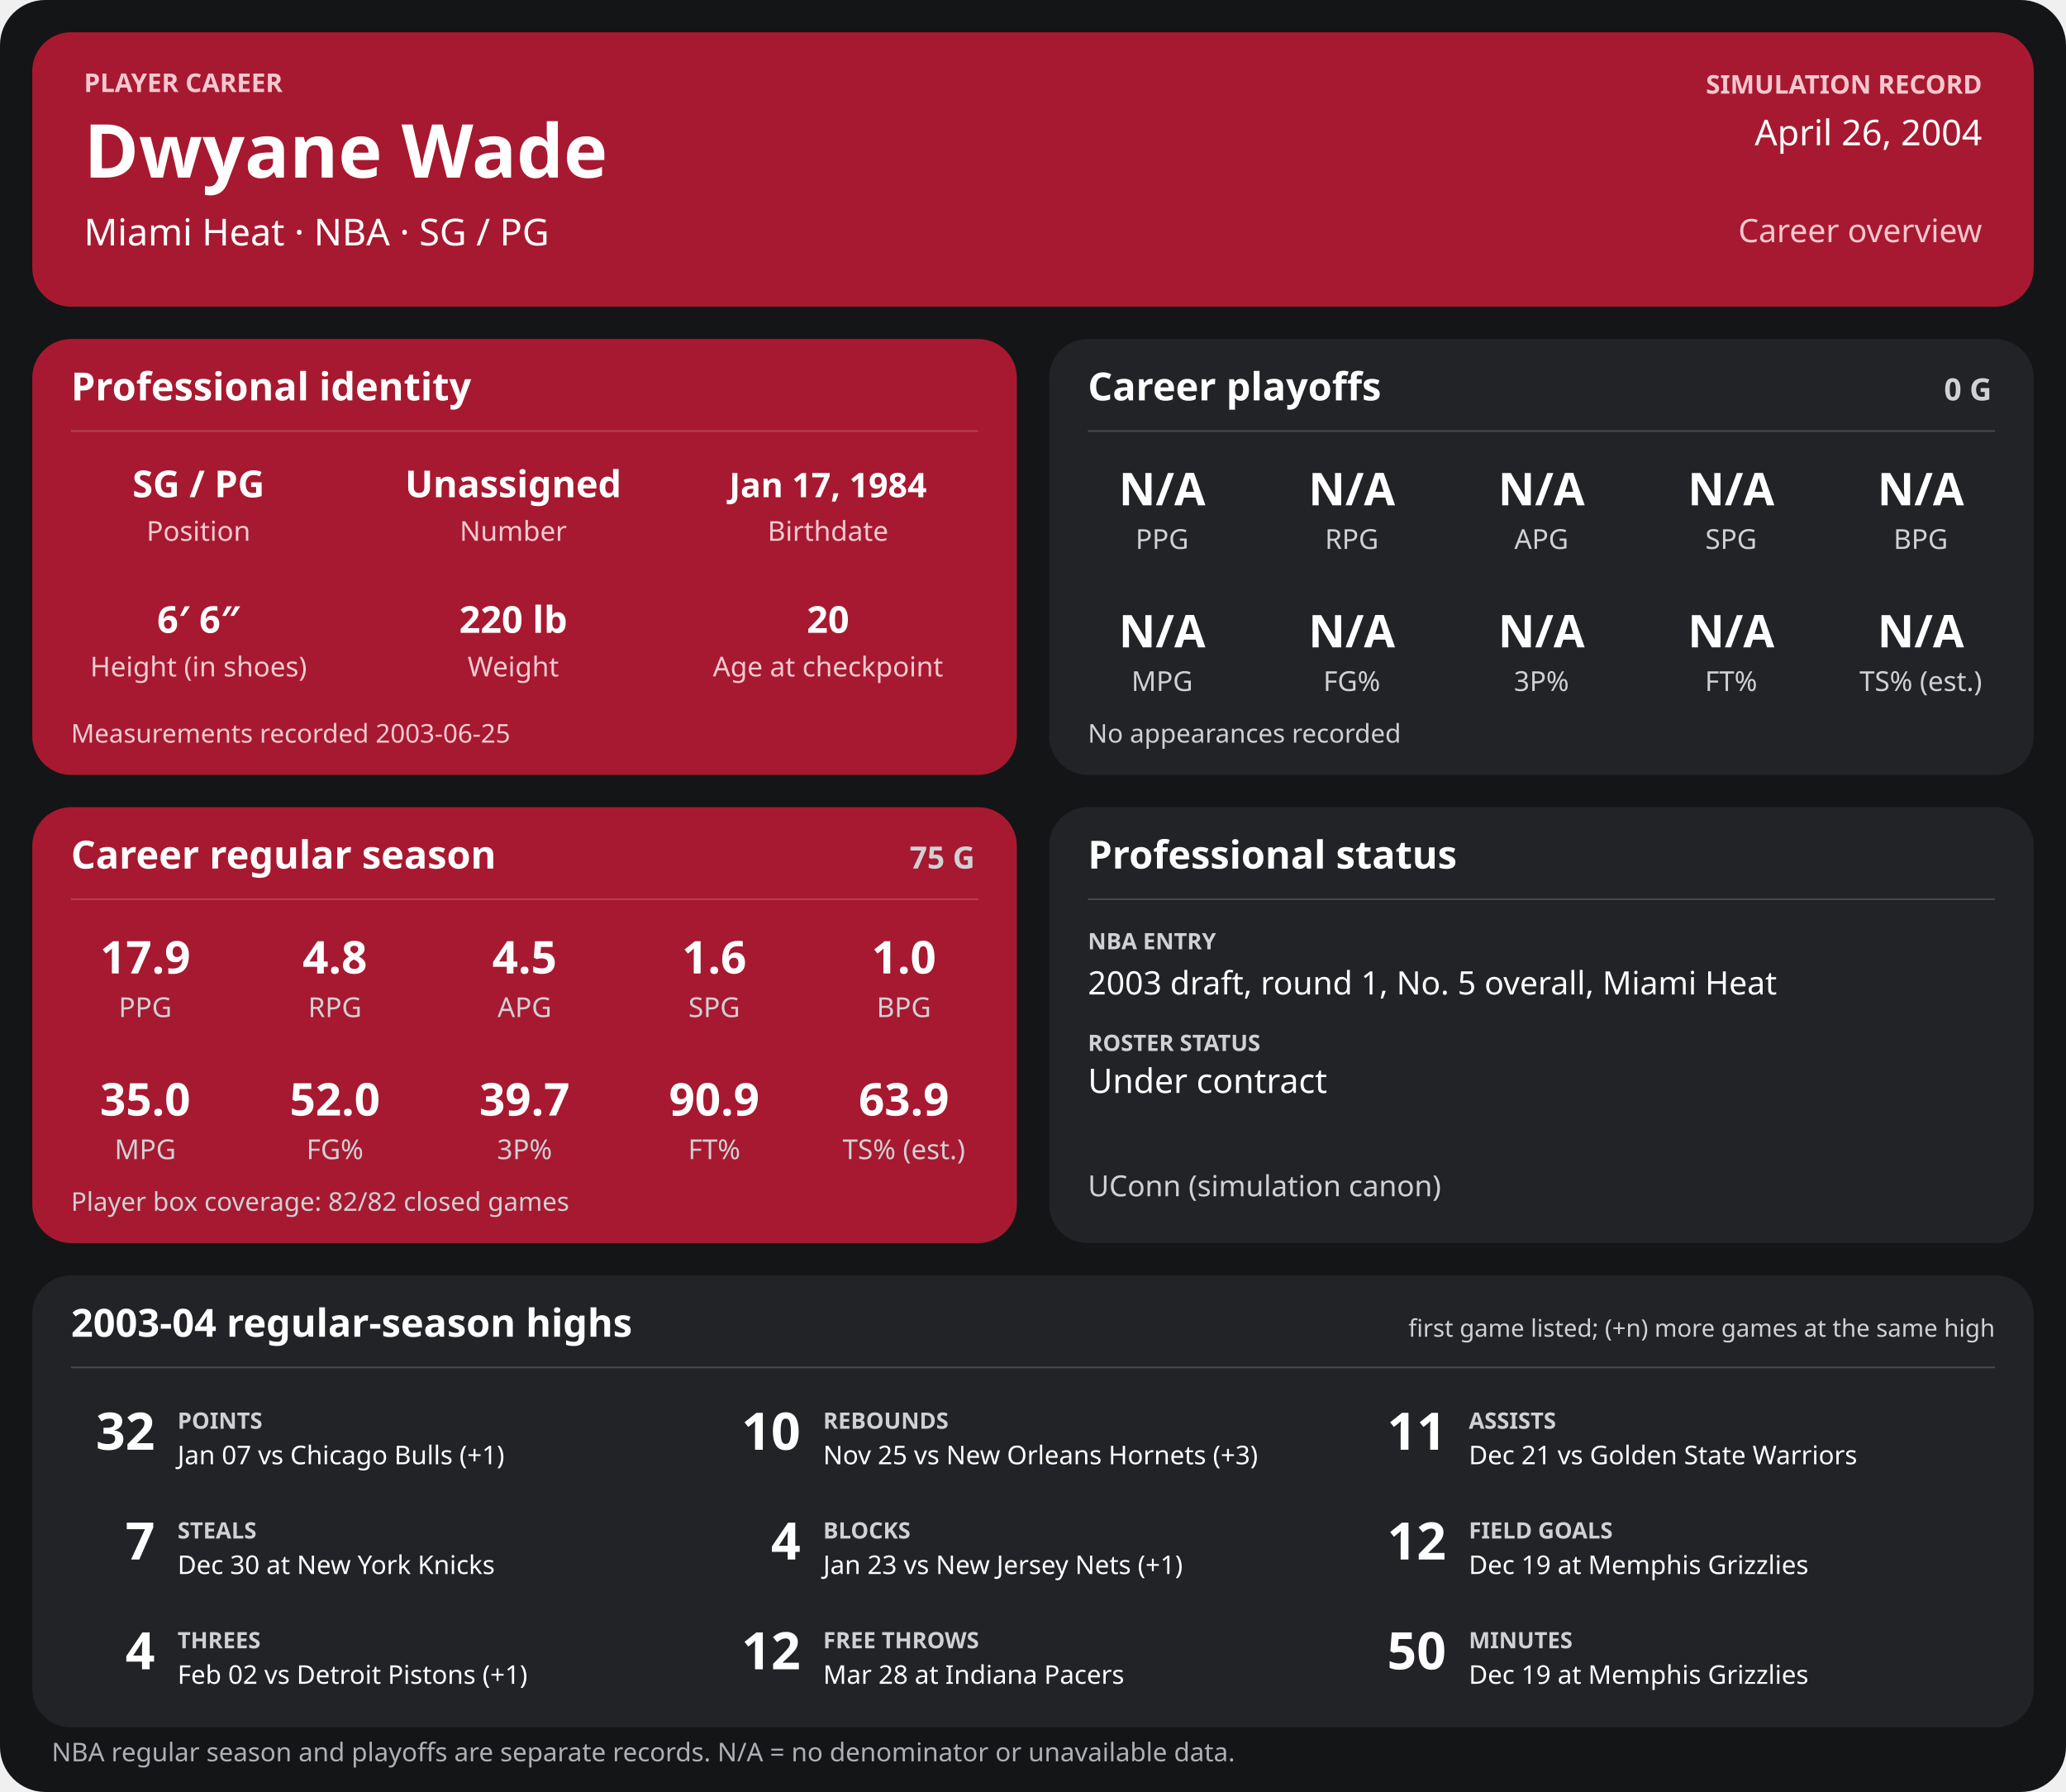
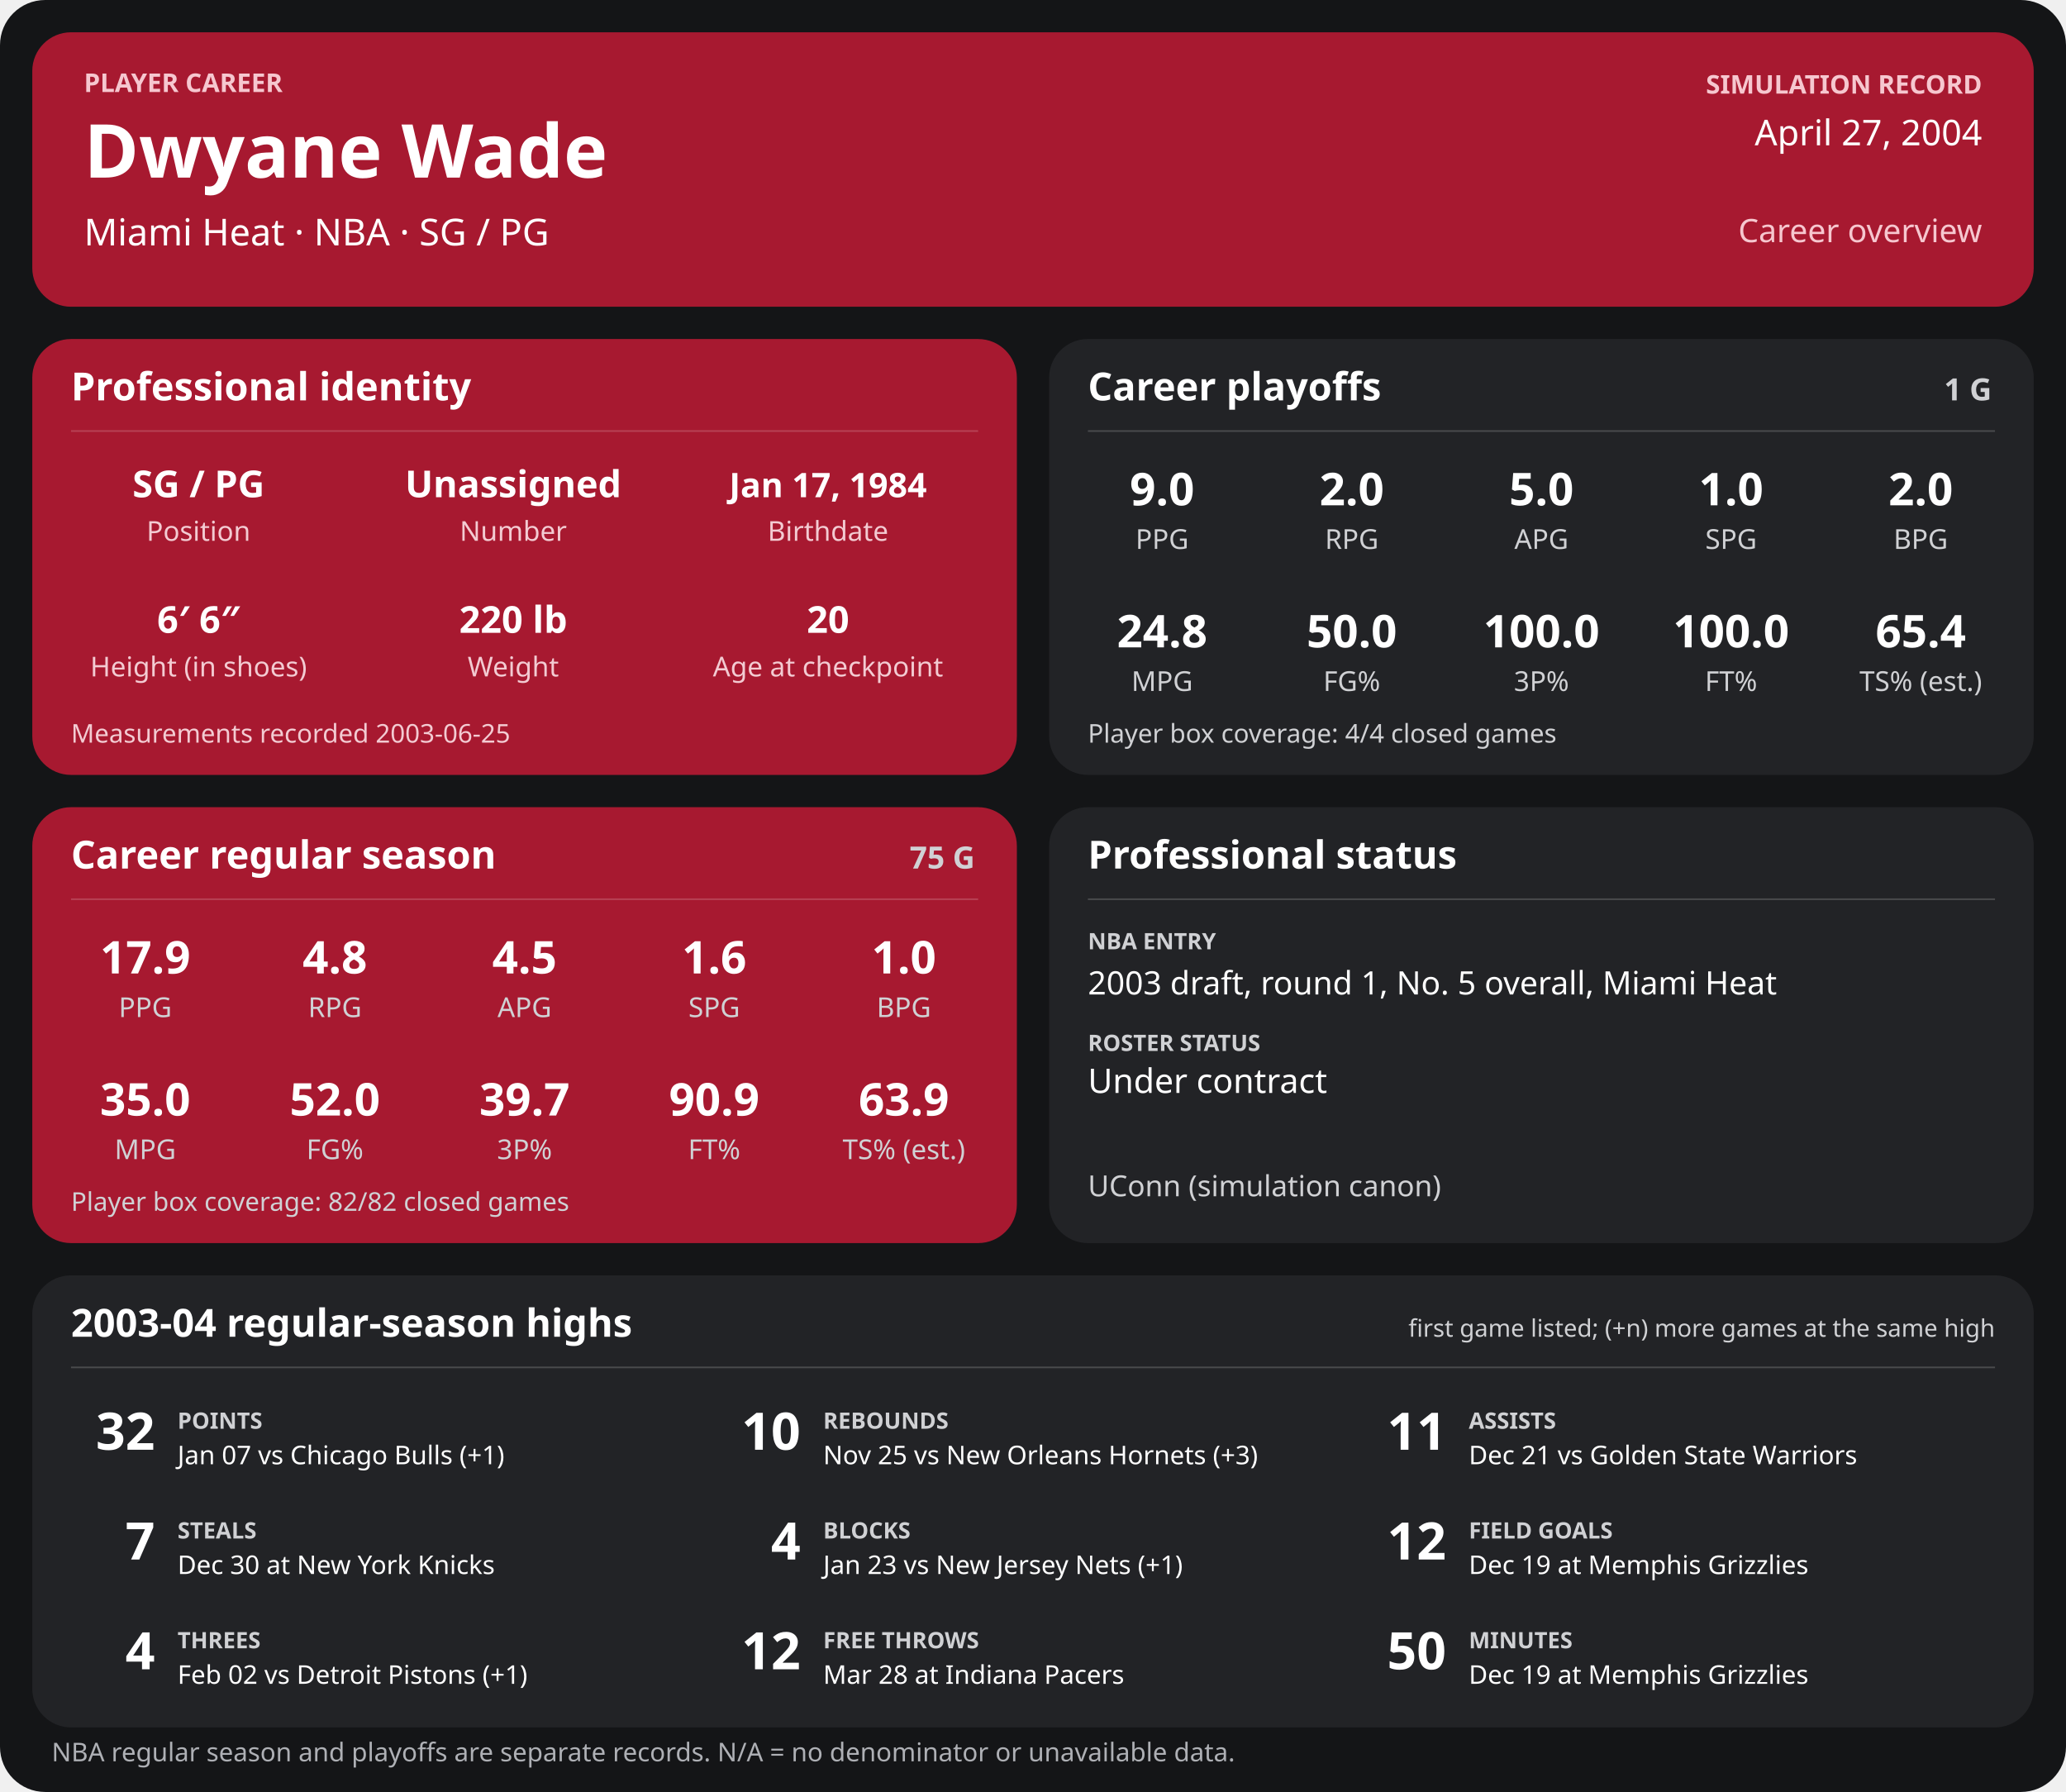
<svg xmlns="http://www.w3.org/2000/svg" width="1280" height="1110" viewBox="0 0 1280 1110" role="img" aria-labelledby="title desc">
  <rect width="1280" height="1110" rx="28" fill="#141517" />
  <g>
    <rect x="20" y="20" width="1240" height="170" rx="24" fill="#a71930" />
    <text x="52" y="57" font-family="sans-serif" fill="#f6c7cf" font-size="16" font-weight="700" text-anchor="start">PLAYER CAREER</text>
    <text x="52" y="110" font-family="sans-serif" fill="#ffffff" font-size="46" font-weight="700" text-anchor="start">Dwyane Wade</text>
    <text x="52" y="152" font-family="sans-serif" fill="#ffffff" font-size="23" font-weight="400" text-anchor="start">Miami Heat  ·  NBA  ·  SG / PG</text>
    <text x="1228" y="58" font-family="sans-serif" fill="#f6c7cf" font-size="16" font-weight="700" text-anchor="end">SIMULATION RECORD</text>
-     <text x="1228" y="90" font-family="sans-serif" fill="#ffffff" font-size="22" font-weight="500" text-anchor="end">April 26, 2004</text>
+     <text x="1228" y="90" font-family="sans-serif" fill="#ffffff" font-size="22" font-weight="500" text-anchor="end">April 27, 2004</text>
    <text x="1228" y="150" font-family="sans-serif" fill="#f6c7cf" font-size="20" font-weight="500" text-anchor="end">Career overview</text>
    <rect x="20" y="210" width="610" height="270" rx="24" fill="#a71930" />
    <text x="44" y="248" font-family="sans-serif" fill="#ffffff" font-size="24" font-weight="700" text-anchor="start">Professional identity</text>
    <line x1="44" y1="267" x2="606" y2="267" stroke="#ffffff" stroke-opacity="0.18" />
    <text x="123" y="308" font-family="sans-serif" fill="#ffffff" font-size="23" font-weight="600" text-anchor="middle">SG / PG</text>
    <text x="123" y="335" font-family="sans-serif" fill="#f3cbd2" font-size="17" font-weight="400" text-anchor="middle">Position</text>
    <text x="318" y="308" font-family="sans-serif" fill="#ffffff" font-size="23" font-weight="600" text-anchor="middle">Unassigned</text>
    <text x="318" y="335" font-family="sans-serif" fill="#f3cbd2" font-size="17" font-weight="400" text-anchor="middle">Number</text>
    <text x="513" y="308" font-family="sans-serif" fill="#ffffff" font-size="21" font-weight="600" text-anchor="middle">Jan 17, 1984</text>
    <text x="513" y="335" font-family="sans-serif" fill="#f3cbd2" font-size="17" font-weight="400" text-anchor="middle">Birthdate</text>
    <text x="123" y="392" font-family="sans-serif" fill="#ffffff" font-size="23" font-weight="600" text-anchor="middle">6′ 6″</text>
    <text x="123" y="419" font-family="sans-serif" fill="#f3cbd2" font-size="17" font-weight="400" text-anchor="middle">Height (in shoes)</text>
    <text x="318" y="392" font-family="sans-serif" fill="#ffffff" font-size="23" font-weight="600" text-anchor="middle">220 lb</text>
    <text x="318" y="419" font-family="sans-serif" fill="#f3cbd2" font-size="17" font-weight="400" text-anchor="middle">Weight</text>
    <text x="513" y="392" font-family="sans-serif" fill="#ffffff" font-size="23" font-weight="600" text-anchor="middle">20</text>
    <text x="513" y="419" font-family="sans-serif" fill="#f3cbd2" font-size="17" font-weight="400" text-anchor="middle">Age at checkpoint</text>
    <text x="44" y="460" font-family="sans-serif" fill="#f3cbd2" font-size="16" font-weight="400" text-anchor="start">Measurements recorded 2003-06-25</text>
    <rect x="650" y="210" width="610" height="270" rx="24" fill="#222326" />
    <text x="674" y="248" font-family="sans-serif" fill="#ffffff" font-size="24" font-weight="700" text-anchor="start">Career playoffs</text>
-     <text x="1234" y="248" font-family="sans-serif" fill="#d0d1d4" font-size="19" font-weight="700" text-anchor="end">0 G</text>
+     <text x="1234" y="248" font-family="sans-serif" fill="#d0d1d4" font-size="19" font-weight="700" text-anchor="end">1 G</text>
    <line x1="674" y1="267" x2="1236" y2="267" stroke="#ffffff" stroke-opacity="0.18" />
-     <text x="720.0" y="313" font-family="sans-serif" fill="#ffffff" font-size="28" font-weight="600" text-anchor="middle">N/A</text>
+     <text x="720.0" y="313" font-family="sans-serif" fill="#ffffff" font-size="28" font-weight="600" text-anchor="middle">9.0</text>
    <text x="720.0" y="340" font-family="sans-serif" fill="#d0d1d4" font-size="17" font-weight="400" text-anchor="middle">PPG</text>
-     <text x="837.5" y="313" font-family="sans-serif" fill="#ffffff" font-size="28" font-weight="600" text-anchor="middle">N/A</text>
+     <text x="837.5" y="313" font-family="sans-serif" fill="#ffffff" font-size="28" font-weight="600" text-anchor="middle">2.0</text>
    <text x="837.5" y="340" font-family="sans-serif" fill="#d0d1d4" font-size="17" font-weight="400" text-anchor="middle">RPG</text>
-     <text x="955.0" y="313" font-family="sans-serif" fill="#ffffff" font-size="28" font-weight="600" text-anchor="middle">N/A</text>
+     <text x="955.0" y="313" font-family="sans-serif" fill="#ffffff" font-size="28" font-weight="600" text-anchor="middle">5.0</text>
    <text x="955.0" y="340" font-family="sans-serif" fill="#d0d1d4" font-size="17" font-weight="400" text-anchor="middle">APG</text>
-     <text x="1072.5" y="313" font-family="sans-serif" fill="#ffffff" font-size="28" font-weight="600" text-anchor="middle">N/A</text>
+     <text x="1072.5" y="313" font-family="sans-serif" fill="#ffffff" font-size="28" font-weight="600" text-anchor="middle">1.0</text>
    <text x="1072.5" y="340" font-family="sans-serif" fill="#d0d1d4" font-size="17" font-weight="400" text-anchor="middle">SPG</text>
-     <text x="1190.0" y="313" font-family="sans-serif" fill="#ffffff" font-size="28" font-weight="600" text-anchor="middle">N/A</text>
+     <text x="1190.0" y="313" font-family="sans-serif" fill="#ffffff" font-size="28" font-weight="600" text-anchor="middle">2.0</text>
    <text x="1190.0" y="340" font-family="sans-serif" fill="#d0d1d4" font-size="17" font-weight="400" text-anchor="middle">BPG</text>
-     <text x="720.0" y="401" font-family="sans-serif" fill="#ffffff" font-size="28" font-weight="600" text-anchor="middle">N/A</text>
+     <text x="720.0" y="401" font-family="sans-serif" fill="#ffffff" font-size="28" font-weight="600" text-anchor="middle">24.8</text>
    <text x="720.0" y="428" font-family="sans-serif" fill="#d0d1d4" font-size="17" font-weight="400" text-anchor="middle">MPG</text>
-     <text x="837.5" y="401" font-family="sans-serif" fill="#ffffff" font-size="28" font-weight="600" text-anchor="middle">N/A</text>
+     <text x="837.5" y="401" font-family="sans-serif" fill="#ffffff" font-size="28" font-weight="600" text-anchor="middle">50.0</text>
    <text x="837.5" y="428" font-family="sans-serif" fill="#d0d1d4" font-size="17" font-weight="400" text-anchor="middle">FG%</text>
-     <text x="955.0" y="401" font-family="sans-serif" fill="#ffffff" font-size="28" font-weight="600" text-anchor="middle">N/A</text>
+     <text x="955.0" y="401" font-family="sans-serif" fill="#ffffff" font-size="28" font-weight="600" text-anchor="middle">100.0</text>
    <text x="955.0" y="428" font-family="sans-serif" fill="#d0d1d4" font-size="17" font-weight="400" text-anchor="middle">3P%</text>
-     <text x="1072.5" y="401" font-family="sans-serif" fill="#ffffff" font-size="28" font-weight="600" text-anchor="middle">N/A</text>
+     <text x="1072.5" y="401" font-family="sans-serif" fill="#ffffff" font-size="28" font-weight="600" text-anchor="middle">100.0</text>
    <text x="1072.5" y="428" font-family="sans-serif" fill="#d0d1d4" font-size="17" font-weight="400" text-anchor="middle">FT%</text>
-     <text x="1190.0" y="401" font-family="sans-serif" fill="#ffffff" font-size="28" font-weight="600" text-anchor="middle">N/A</text>
+     <text x="1190.0" y="401" font-family="sans-serif" fill="#ffffff" font-size="28" font-weight="600" text-anchor="middle">65.4</text>
    <text x="1190.0" y="428" font-family="sans-serif" fill="#d0d1d4" font-size="17" font-weight="400" text-anchor="middle">TS% (est.)</text>
-     <text x="674" y="460" font-family="sans-serif" fill="#d0d1d4" font-size="16" font-weight="400" text-anchor="start">No appearances recorded</text>
+     <text x="674" y="460" font-family="sans-serif" fill="#d0d1d4" font-size="16" font-weight="400" text-anchor="start">Player box coverage: 4/4 closed games</text>
    <rect x="20" y="500" width="610" height="270" rx="24" fill="#a71930" />
    <text x="44" y="538" font-family="sans-serif" fill="#ffffff" font-size="24" font-weight="700" text-anchor="start">Career regular season</text>
    <text x="604" y="538" font-family="sans-serif" fill="#d0d1d4" font-size="19" font-weight="700" text-anchor="end">75 G</text>
    <line x1="44" y1="557" x2="606" y2="557" stroke="#ffffff" stroke-opacity="0.18" />
    <text x="90.0" y="603" font-family="sans-serif" fill="#ffffff" font-size="28" font-weight="600" text-anchor="middle">17.9</text>
    <text x="90.0" y="630" font-family="sans-serif" fill="#d0d1d4" font-size="17" font-weight="400" text-anchor="middle">PPG</text>
    <text x="207.5" y="603" font-family="sans-serif" fill="#ffffff" font-size="28" font-weight="600" text-anchor="middle">4.8</text>
    <text x="207.5" y="630" font-family="sans-serif" fill="#d0d1d4" font-size="17" font-weight="400" text-anchor="middle">RPG</text>
    <text x="325.0" y="603" font-family="sans-serif" fill="#ffffff" font-size="28" font-weight="600" text-anchor="middle">4.5</text>
    <text x="325.0" y="630" font-family="sans-serif" fill="#d0d1d4" font-size="17" font-weight="400" text-anchor="middle">APG</text>
    <text x="442.5" y="603" font-family="sans-serif" fill="#ffffff" font-size="28" font-weight="600" text-anchor="middle">1.6</text>
    <text x="442.5" y="630" font-family="sans-serif" fill="#d0d1d4" font-size="17" font-weight="400" text-anchor="middle">SPG</text>
    <text x="560.0" y="603" font-family="sans-serif" fill="#ffffff" font-size="28" font-weight="600" text-anchor="middle">1.0</text>
    <text x="560.0" y="630" font-family="sans-serif" fill="#d0d1d4" font-size="17" font-weight="400" text-anchor="middle">BPG</text>
    <text x="90.0" y="691" font-family="sans-serif" fill="#ffffff" font-size="28" font-weight="600" text-anchor="middle">35.0</text>
    <text x="90.0" y="718" font-family="sans-serif" fill="#d0d1d4" font-size="17" font-weight="400" text-anchor="middle">MPG</text>
    <text x="207.5" y="691" font-family="sans-serif" fill="#ffffff" font-size="28" font-weight="600" text-anchor="middle">52.0</text>
    <text x="207.5" y="718" font-family="sans-serif" fill="#d0d1d4" font-size="17" font-weight="400" text-anchor="middle">FG%</text>
    <text x="325.0" y="691" font-family="sans-serif" fill="#ffffff" font-size="28" font-weight="600" text-anchor="middle">39.7</text>
    <text x="325.0" y="718" font-family="sans-serif" fill="#d0d1d4" font-size="17" font-weight="400" text-anchor="middle">3P%</text>
    <text x="442.5" y="691" font-family="sans-serif" fill="#ffffff" font-size="28" font-weight="600" text-anchor="middle">90.9</text>
    <text x="442.5" y="718" font-family="sans-serif" fill="#d0d1d4" font-size="17" font-weight="400" text-anchor="middle">FT%</text>
    <text x="560.0" y="691" font-family="sans-serif" fill="#ffffff" font-size="28" font-weight="600" text-anchor="middle">63.9</text>
    <text x="560.0" y="718" font-family="sans-serif" fill="#d0d1d4" font-size="17" font-weight="400" text-anchor="middle">TS% (est.)</text>
    <text x="44" y="750" font-family="sans-serif" fill="#d0d1d4" font-size="16" font-weight="400" text-anchor="start">Player box coverage: 82/82 closed games</text>
    <rect x="650" y="500" width="610" height="270" rx="24" fill="#222326" />
    <text x="674" y="538" font-family="sans-serif" fill="#ffffff" font-size="24" font-weight="700" text-anchor="start">Professional status</text>
    <line x1="674" y1="557" x2="1236" y2="557" stroke="#ffffff" stroke-opacity="0.18" />
    <text x="674" y="588" font-family="sans-serif" fill="#d0d1d4" font-size="14" font-weight="700" text-anchor="start">NBA ENTRY</text>
    <text x="674" y="616" font-family="sans-serif" fill="#ffffff" font-size="20" font-weight="500" text-anchor="start">2003 draft, round 1, No. 5 overall, Miami Heat</text>
    <text x="674" y="651" font-family="sans-serif" fill="#d0d1d4" font-size="14" font-weight="700" text-anchor="start">ROSTER STATUS</text>
    <text x="674" y="677" font-family="sans-serif" fill="#ffffff" font-size="21" font-weight="500" text-anchor="start">Under contract</text>
    <text x="674" y="741" font-family="sans-serif" fill="#d0d1d4" font-size="18" font-weight="400" text-anchor="start">UConn (simulation canon)</text>
    <rect x="20" y="790" width="1240" height="280" rx="24" fill="#222326" />
    <text x="44" y="828" font-family="sans-serif" fill="#ffffff" font-size="24" font-weight="700" text-anchor="start">2003-04 regular-season highs</text>
    <text x="1236" y="828" font-family="sans-serif" fill="#d0d1d4" font-size="15" font-weight="400" text-anchor="end">first game listed; (+n) more games at the same high</text>
    <line x1="44" y1="847" x2="1236" y2="847" stroke="#ffffff" stroke-opacity="0.18" />
    <text x="96" y="898" font-family="sans-serif" fill="#ffffff" font-size="32" font-weight="700" text-anchor="end">32</text>
    <text x="110" y="885" font-family="sans-serif" fill="#d0d1d4" font-size="14" font-weight="700" text-anchor="start">POINTS</text>
    <text x="110" y="907" font-family="sans-serif" fill="#ffffff" font-size="16" font-weight="400" text-anchor="start">Jan 07 vs Chicago Bulls (+1)</text>
    <text x="496" y="898" font-family="sans-serif" fill="#ffffff" font-size="32" font-weight="700" text-anchor="end">10</text>
    <text x="510" y="885" font-family="sans-serif" fill="#d0d1d4" font-size="14" font-weight="700" text-anchor="start">REBOUNDS</text>
    <text x="510" y="907" font-family="sans-serif" fill="#ffffff" font-size="16" font-weight="400" text-anchor="start">Nov 25 vs New Orleans Hornets (+3)</text>
    <text x="896" y="898" font-family="sans-serif" fill="#ffffff" font-size="32" font-weight="700" text-anchor="end">11</text>
    <text x="910" y="885" font-family="sans-serif" fill="#d0d1d4" font-size="14" font-weight="700" text-anchor="start">ASSISTS</text>
    <text x="910" y="907" font-family="sans-serif" fill="#ffffff" font-size="16" font-weight="400" text-anchor="start">Dec 21 vs Golden State Warriors</text>
    <text x="96" y="966" font-family="sans-serif" fill="#ffffff" font-size="32" font-weight="700" text-anchor="end">7</text>
    <text x="110" y="953" font-family="sans-serif" fill="#d0d1d4" font-size="14" font-weight="700" text-anchor="start">STEALS</text>
    <text x="110" y="975" font-family="sans-serif" fill="#ffffff" font-size="16" font-weight="400" text-anchor="start">Dec 30 at New York Knicks</text>
    <text x="496" y="966" font-family="sans-serif" fill="#ffffff" font-size="32" font-weight="700" text-anchor="end">4</text>
    <text x="510" y="953" font-family="sans-serif" fill="#d0d1d4" font-size="14" font-weight="700" text-anchor="start">BLOCKS</text>
    <text x="510" y="975" font-family="sans-serif" fill="#ffffff" font-size="16" font-weight="400" text-anchor="start">Jan 23 vs New Jersey Nets (+1)</text>
    <text x="896" y="966" font-family="sans-serif" fill="#ffffff" font-size="32" font-weight="700" text-anchor="end">12</text>
    <text x="910" y="953" font-family="sans-serif" fill="#d0d1d4" font-size="14" font-weight="700" text-anchor="start">FIELD GOALS</text>
    <text x="910" y="975" font-family="sans-serif" fill="#ffffff" font-size="16" font-weight="400" text-anchor="start">Dec 19 at Memphis Grizzlies</text>
    <text x="96" y="1034" font-family="sans-serif" fill="#ffffff" font-size="32" font-weight="700" text-anchor="end">4</text>
    <text x="110" y="1021" font-family="sans-serif" fill="#d0d1d4" font-size="14" font-weight="700" text-anchor="start">THREES</text>
    <text x="110" y="1043" font-family="sans-serif" fill="#ffffff" font-size="16" font-weight="400" text-anchor="start">Feb 02 vs Detroit Pistons (+1)</text>
    <text x="496" y="1034" font-family="sans-serif" fill="#ffffff" font-size="32" font-weight="700" text-anchor="end">12</text>
    <text x="510" y="1021" font-family="sans-serif" fill="#d0d1d4" font-size="14" font-weight="700" text-anchor="start">FREE THROWS</text>
    <text x="510" y="1043" font-family="sans-serif" fill="#ffffff" font-size="16" font-weight="400" text-anchor="start">Mar 28 at Indiana Pacers</text>
    <text x="896" y="1034" font-family="sans-serif" fill="#ffffff" font-size="32" font-weight="700" text-anchor="end">50</text>
    <text x="910" y="1021" font-family="sans-serif" fill="#d0d1d4" font-size="14" font-weight="700" text-anchor="start">MINUTES</text>
    <text x="910" y="1043" font-family="sans-serif" fill="#ffffff" font-size="16" font-weight="400" text-anchor="start">Dec 19 at Memphis Grizzlies</text>
    <text x="32" y="1091" font-family="sans-serif" fill="#aeb0b5" font-size="16" font-weight="400" text-anchor="start">NBA regular season and playoffs are separate records. N/A = no denominator or unavailable data.</text>
  </g>
</svg>
